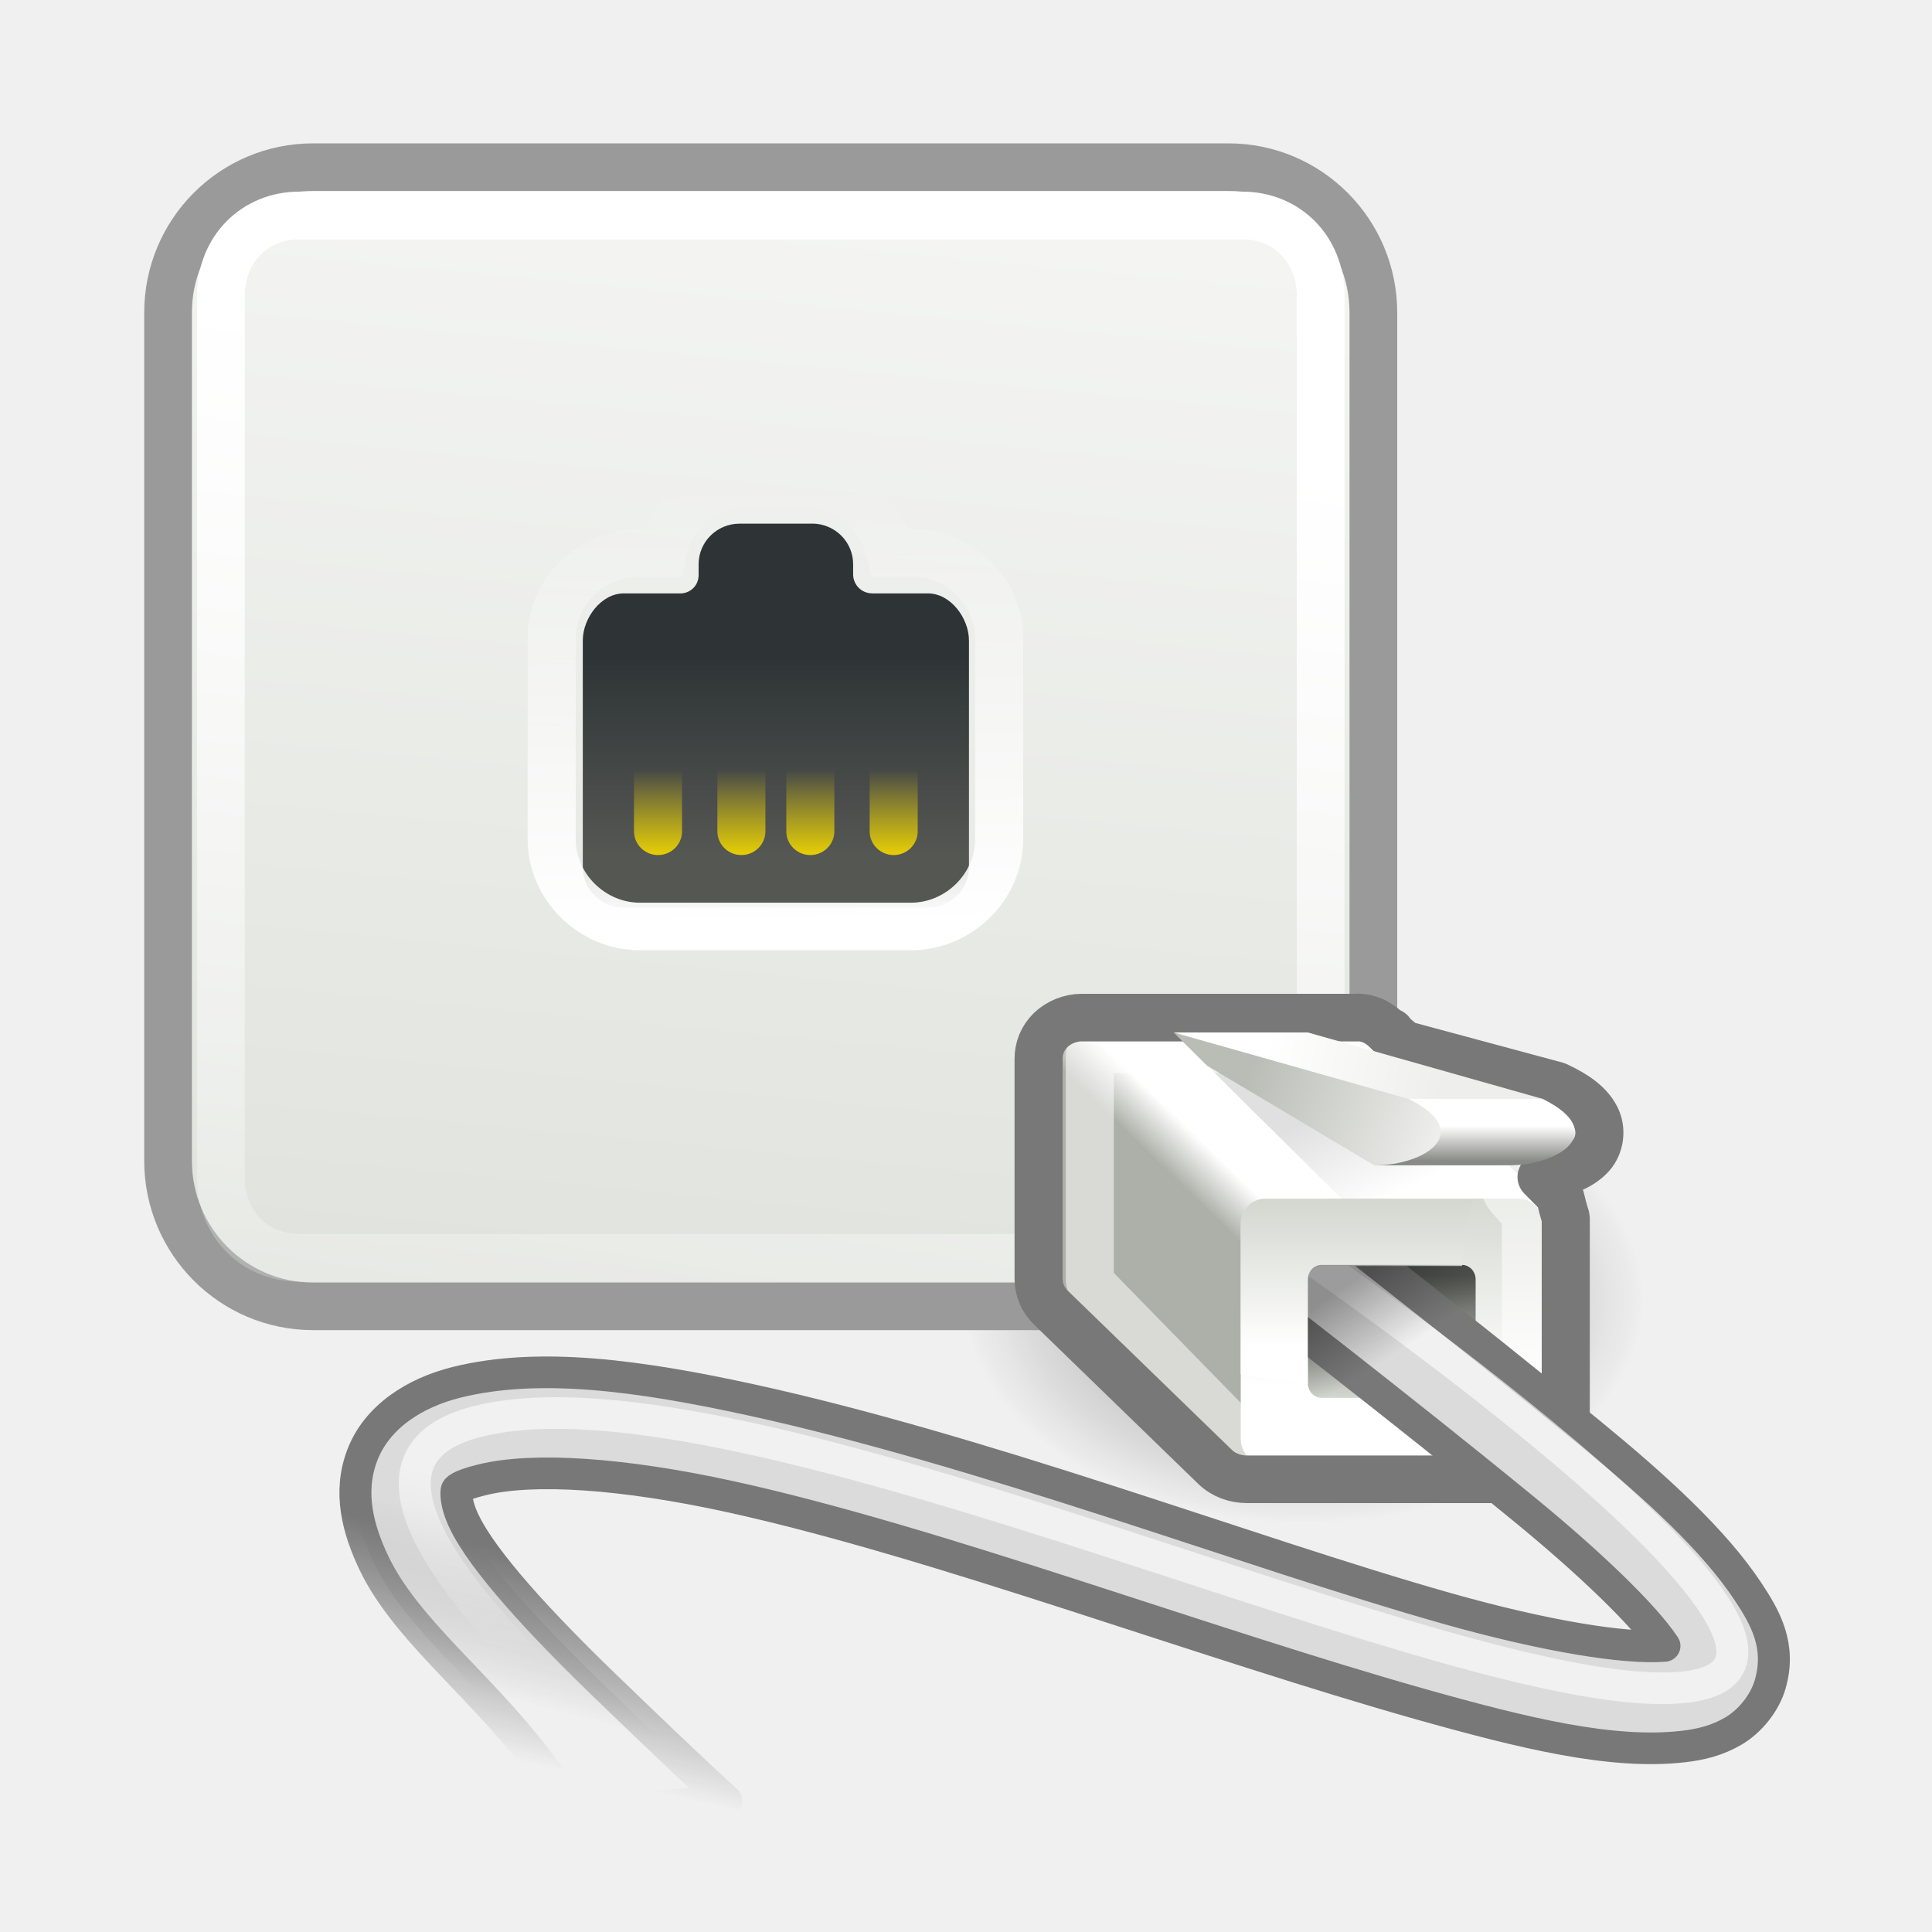
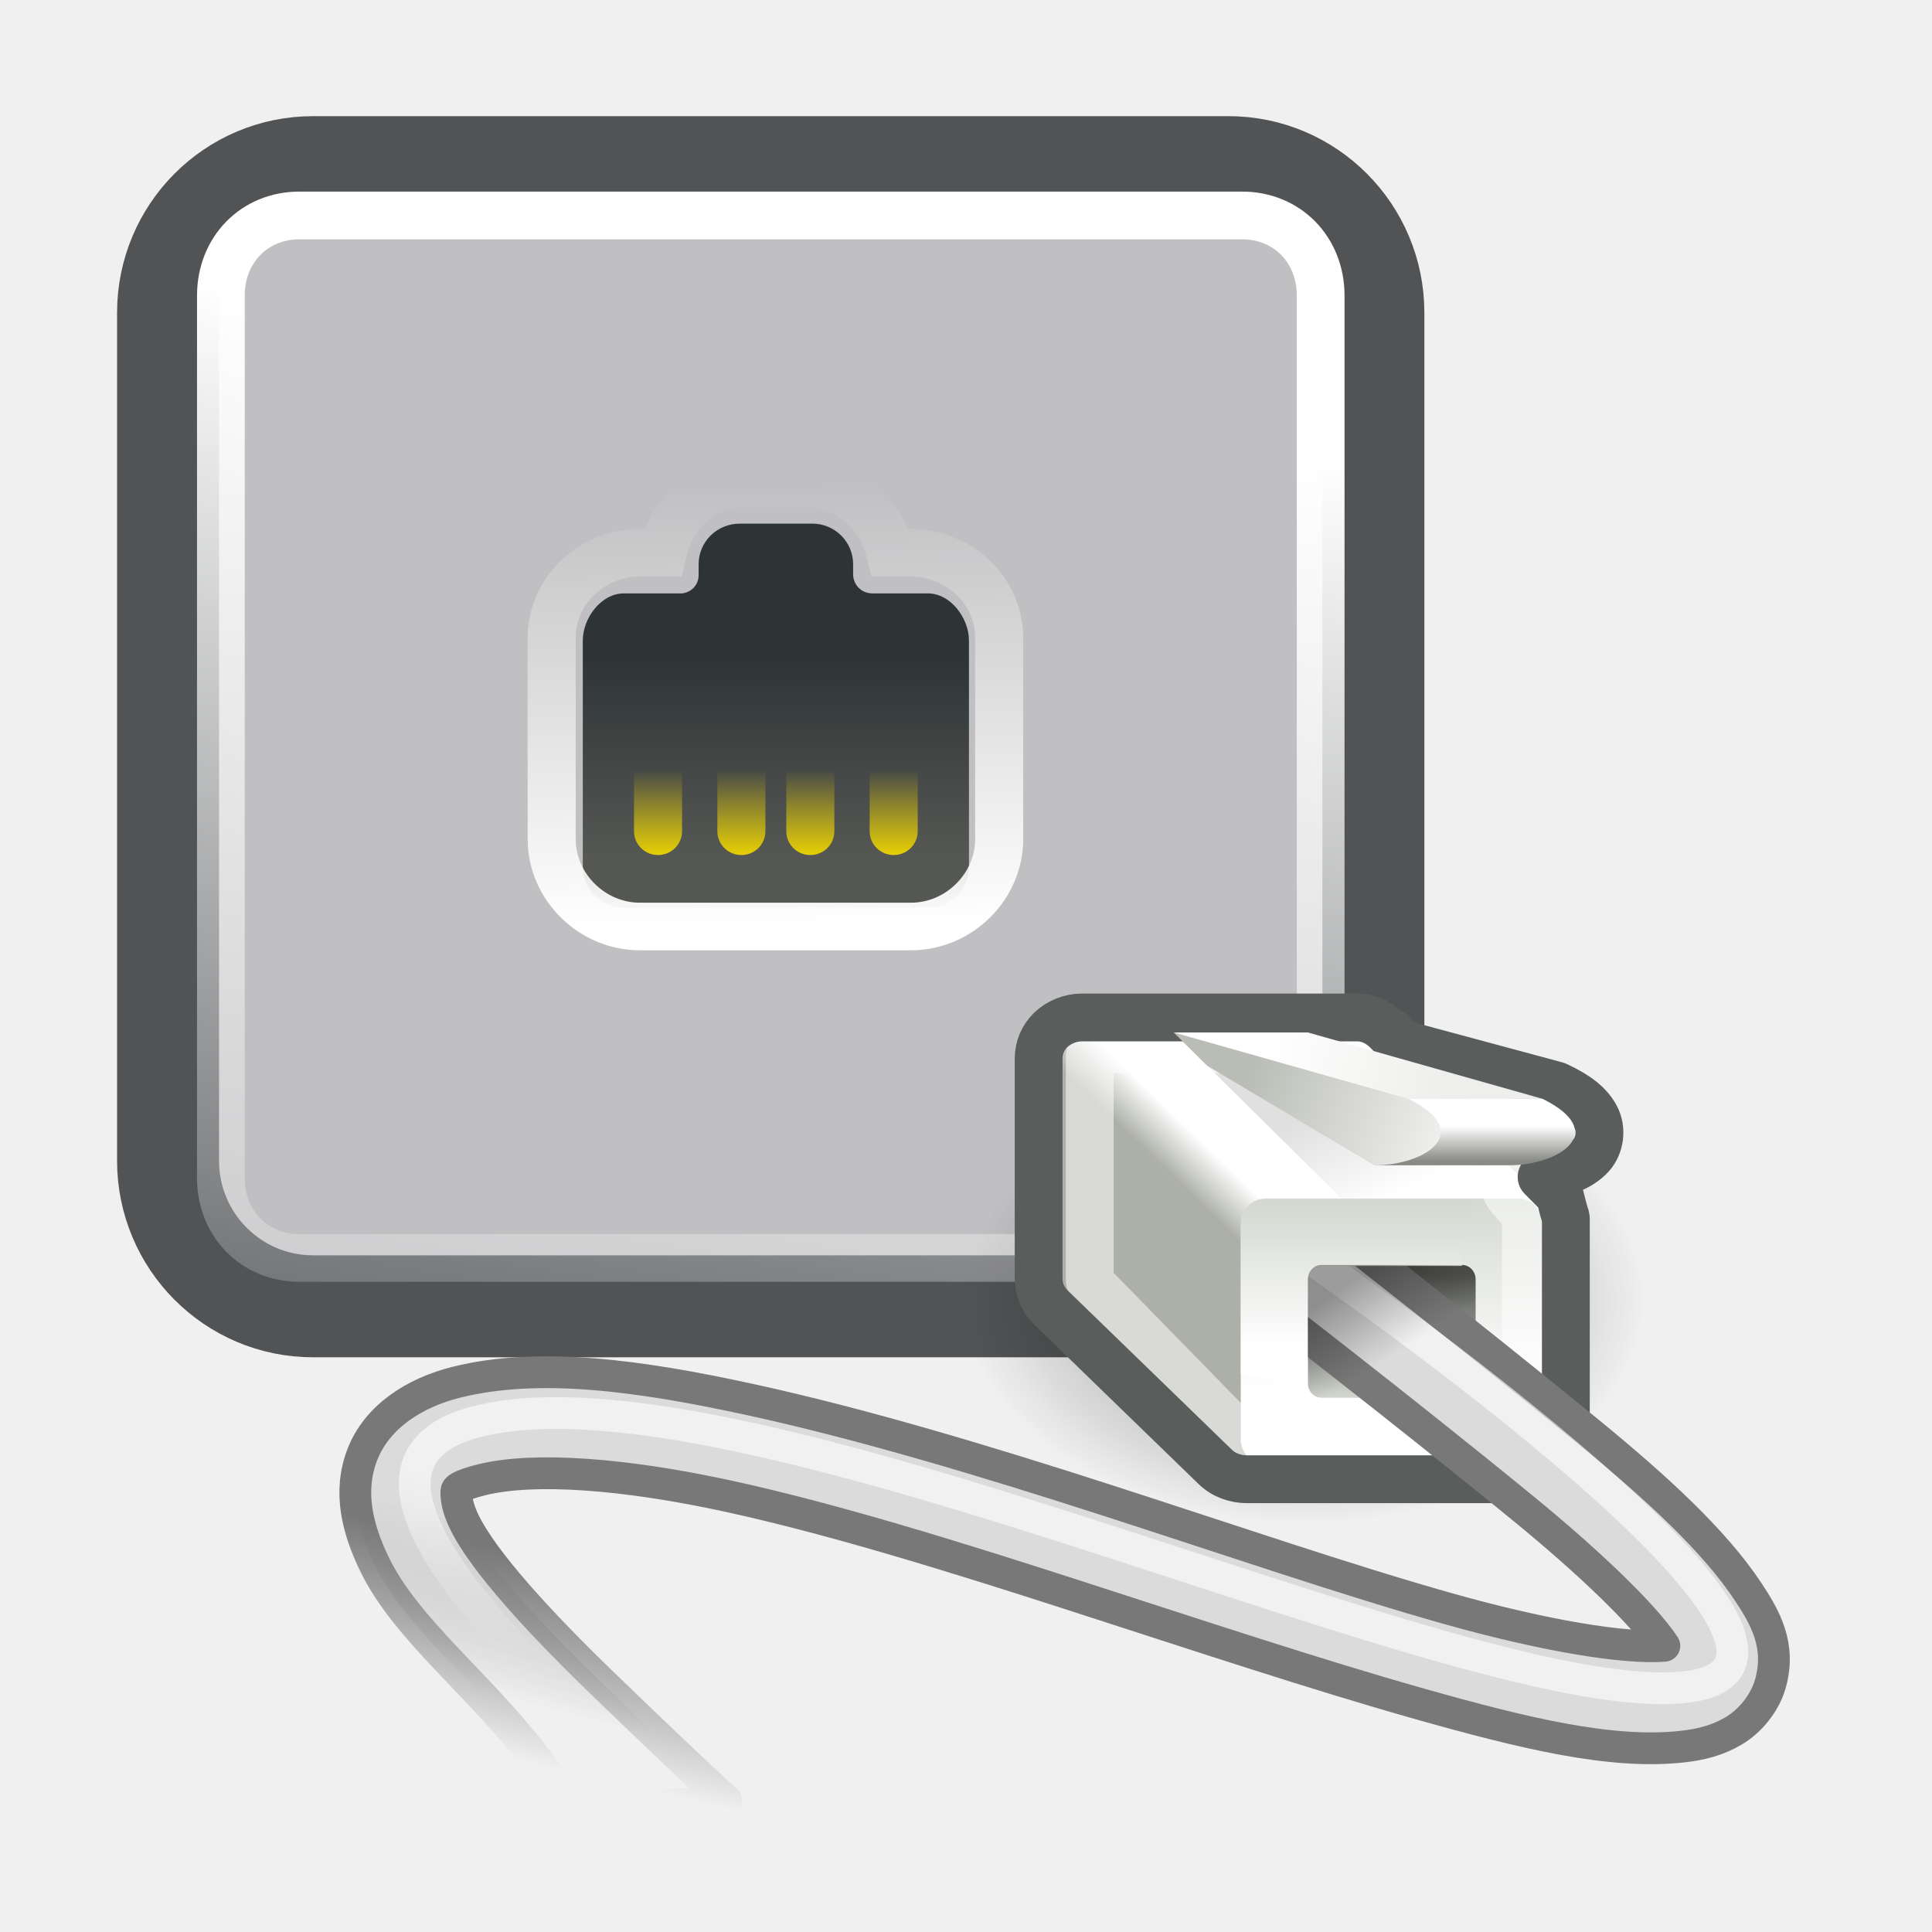
<svg xmlns="http://www.w3.org/2000/svg" xmlns:xlink="http://www.w3.org/1999/xlink" id="svg2696" height="64" width="64" version="1.0">
  <defs id="defs2698">
    <radialGradient id="radialGradient2788" gradientUnits="userSpaceOnUse" cy="5.017" cx="3" gradientTransform="matrix(-1.7093859e-8,2.280019,-2.895189,-1.9418e-8,16.801,2.289837)" r="21">
      <stop id="stop3486" style="stop-color:#bdbdbd" offset="0" />
      <stop id="stop3488" style="stop-color:#d0d0d0" offset="1" />
    </radialGradient>
    <linearGradient id="linearGradient2786" y2="16.19" gradientUnits="userSpaceOnUse" x2="62.989" gradientTransform="matrix(1.3408,0,0,1.33,-68.675,-1.51)" y1="13.183" x1="62.989">
      <stop id="stop6406" style="stop-color:#f9f9f9" offset="0" />
      <stop id="stop6408" style="stop-color:#c9c9c9" offset="1" />
    </linearGradient>
    <radialGradient id="radialGradient7600-312" gradientUnits="userSpaceOnUse" cy="486.65" cx="605.71" gradientTransform="matrix(-0.03213,0,0,0.037059,23.363,25.412)" r="117.14">
      <stop id="stop2681" offset="0" />
      <stop id="stop2683" style="stop-opacity:0" offset="1" />
    </radialGradient>
    <radialGradient id="radialGradient7598-526" gradientUnits="userSpaceOnUse" cy="486.65" cx="605.71" gradientTransform="matrix(0.03213,0,0,0.037059,25.337,25.412)" r="117.14">
      <stop id="stop2675" offset="0" />
      <stop id="stop2677" style="stop-opacity:0" offset="1" />
    </radialGradient>
    <linearGradient id="linearGradient7596-975" y2="609.51" gradientUnits="userSpaceOnUse" x2="302.86" gradientTransform="matrix(0.084291,0,0,0.037059,-6.1149,25.412)" y1="366.65" x1="302.86">
      <stop id="stop2667" style="stop-opacity:0" offset="0" />
      <stop id="stop2669" offset=".5" />
      <stop id="stop2671" style="stop-opacity:0" offset="1" />
    </linearGradient>
    <linearGradient id="linearGradient2779" y2="15.944" gradientUnits="userSpaceOnUse" x2="65.34" gradientTransform="matrix(1.3408,0,0,1.326462,-72.4641,-1.603219)" y1="45.114" x1="82.453">
      <stop id="stop3624-5" style="stop-color:#bb2b12" offset="0" />
      <stop id="stop3626-7" style="stop-color:#cd7233" offset="1" />
    </linearGradient>
    <radialGradient id="radialGradient2777" gradientUnits="userSpaceOnUse" cy="14.113" cx="63.969" gradientTransform="matrix(2.09795,-1.262037e-7,8.2826579e-8,1.347556,-115.9704,9.353733)" r="23.097">
      <stop id="stop3618-2" style="stop-color:#edb763" offset="0" />
      <stop id="stop3270" style="stop-color:#de7f32" offset=".5" />
      <stop id="stop3620-1" style="stop-color:#d24413" offset="1" />
    </radialGradient>
    <linearGradient id="linearGradient2774" y2="36.658" gradientUnits="userSpaceOnUse" x2="22.809" gradientTransform="matrix(1.534814,0,0,1.327007,-5.020657,-0.048569)" y1="49.629" x1="22.935">
      <stop id="stop2661" style="stop-color:#0a0a0a;stop-opacity:.498" offset="0" />
      <stop id="stop2663" style="stop-color:#0a0a0a;stop-opacity:0" offset="1" />
    </linearGradient>
    <radialGradient id="radialGradient2771" gradientUnits="userSpaceOnUse" cy="8.302" cx="7.265" gradientTransform="matrix(0,2.532528,-3.473717,0,26.54221,-21.67047)" r="20.98">
      <stop id="stop2693" style="stop-color:#fff;stop-opacity:0.4" offset="0" />
      <stop id="stop2695" style="stop-color:#fff;stop-opacity:0" offset="1" />
    </radialGradient>
    <linearGradient id="linearGradient2768" y2="33.955" gradientUnits="userSpaceOnUse" x2="15.215" gradientTransform="matrix(1.3408,0,0,1.33,-0.37331,-1.309981)" y1="22.292" x1="11.566">
      <stop id="stop2687" style="stop-color:#fff;stop-opacity:.275" offset="0" />
      <stop id="stop2689" style="stop-color:#fff;stop-opacity:.078" offset="1" />
    </linearGradient>
-     <radialGradient id="radialGradient3041" gradientUnits="userSpaceOnUse" cy="34.786" cx="14.363" gradientTransform="matrix(1,0,0,0.68844,0,10.838)" r="8.795">
+     <radialGradient id="radialGradient3041" gradientUnits="userSpaceOnUse" cy="34.786" cx="14.363" gradientTransform="matrix(-1.284676,0,0,0.8459119,61.64905,13.61738)" r="8.795">
      <stop id="stop7824" offset="0" />
      <stop id="stop7826" style="stop-opacity:0" offset="1" />
    </radialGradient>
-     <linearGradient id="linearGradient3043" y2="-6.568" gradientUnits="userSpaceOnUse" x2="-11.006" gradientTransform="matrix(1.1875,0,0,1.2,-17.281,21.9)" y1="25.357" x1="-7.975">
+     <linearGradient id="linearGradient3043" y2="-6.568" gradientUnits="userSpaceOnUse" x2="-11.006" gradientTransform="matrix(2.495497,0,0,2.515756,-9.309712,4.279354)" y1="25.357" x1="-7.975">
      <stop id="stop6993" style="stop-color:#d3d7cf" offset="0" />
      <stop id="stop6995" style="stop-color:#fff" offset="1" />
    </linearGradient>
-     <linearGradient id="linearGradient3045" y2="18.938" gradientUnits="userSpaceOnUse" x2="-5.51" gradientTransform="matrix(-1.2384,0,0,1.2671,16.951,21.363)" y1="3.755" x1="-7.852">
+     <linearGradient id="linearGradient3045" y2="18.938" gradientUnits="userSpaceOnUse" x2="-5.51" gradientTransform="matrix(-2.602462,0,0,2.656429,8.616227,3.153553)" y1="3.755" x1="-7.852">
      <stop id="stop7440" style="stop-color:#fff" offset="0" />
      <stop id="stop7442" style="stop-color:#fff;stop-opacity:0" offset="1" />
    </linearGradient>
    <linearGradient id="linearGradient3047" y2="54.416" gradientUnits="userSpaceOnUse" x2=".822" gradientTransform="matrix(1.0512,0,0,1,0.11211,0)" y1="55.219" x1="1.626">
      <stop id="stop7265" style="stop-color:#adb0a8" offset="0" />
      <stop id="stop7267" style="stop-color:#fff" offset="1" />
    </linearGradient>
    <linearGradient id="linearGradient3049" y2="54.708" xlink:href="#linearGradient7269" gradientUnits="userSpaceOnUse" x2="-4.221" gradientTransform="matrix(0.96429,0,0,0.97222,-0.25,1.6944)" y1="59.879" x1="-4.221" />
    <linearGradient id="linearGradient7269">
      <stop id="stop7271" style="stop-color:#fff" offset="0" />
      <stop id="stop7273" style="stop-color:#d3d7cf" offset="1" />
    </linearGradient>
-     <linearGradient id="linearGradient3051" y2="54" gradientUnits="userSpaceOnUse" x2="-3.359" gradientTransform="matrix(-0.52481,0,0,0.52481,-21.861,10)" y1="51.138" x1="-1.989">
+     <linearGradient id="linearGradient3051" y2="54" gradientUnits="userSpaceOnUse" x2="-3.359" gradientTransform="matrix(-1.11133,0,0,1.100245,42.21384,-19.71042)" y1="51.138" x1="-1.989">
      <stop id="stop7259" offset="0" />
      <stop id="stop7261" style="stop-opacity:0" offset="1" />
    </linearGradient>
-     <linearGradient id="linearGradient3053" y2="50.563" gradientUnits="userSpaceOnUse" x2=".884" gradientTransform="matrix(-0.52481,0,0,0.52481,-21.861,10)" y1="52.64" x1="-4.685">
+     <linearGradient id="linearGradient3053" y2="50.563" gradientUnits="userSpaceOnUse" x2=".884" gradientTransform="matrix(-1.11133,0,0,1.100245,42.21384,-19.71042)" y1="52.64" x1="-4.685">
      <stop id="stop7239" style="stop-color:#eeeeec" offset="0" />
      <stop id="stop7241" style="stop-color:#babdb6" offset="1" />
    </linearGradient>
-     <linearGradient id="linearGradient3055" y2="49.458" gradientUnits="userSpaceOnUse" x2=".265" gradientTransform="matrix(-0.52481,0,0,0.52481,-21.861,10)" y1="50.519" x1="-5.082">
+     <linearGradient id="linearGradient3055" y2="49.458" gradientUnits="userSpaceOnUse" x2=".265" gradientTransform="matrix(-1.11133,0,0,1.100245,42.21384,-19.71042)" y1="50.519" x1="-5.082">
      <stop id="stop7247" style="stop-color:#eeeeec" offset="0" />
      <stop id="stop7249" style="stop-color:#fff" offset="1" />
    </linearGradient>
-     <linearGradient id="linearGradient3057" y2="51.812" gradientUnits="userSpaceOnUse" x2="-5.969" gradientTransform="matrix(-0.52481,0,0,0.52481,-21.861,10)" y1="52.875" x1="-5.969">
+     <linearGradient id="linearGradient3057" y2="51.812" gradientUnits="userSpaceOnUse" x2="-5.969" gradientTransform="matrix(-1.11133,0,0,1.100245,42.21384,-19.71042)" y1="52.875" x1="-5.969">
      <stop id="stop7188" style="stop-color:#888a85" offset="0" />
      <stop id="stop7190" style="stop-color:#fff" offset="1" />
    </linearGradient>
-     <linearGradient id="linearGradient3059" y2="59.445" gradientUnits="userSpaceOnUse" x2="-3.535" gradientTransform="matrix(-0.52481,0,0,0.5398,-21.861,9.4006)" y1="55.867" x1="-3.535">
+     <linearGradient id="linearGradient3059" y2="59.445" gradientUnits="userSpaceOnUse" x2="-3.535" gradientTransform="matrix(-1.11133,0,0,1.131671,42.21384,-20.96703)" y1="55.867" x1="-3.535">
      <stop id="stop7279" style="stop-color:#555753" offset="0" />
      <stop id="stop7281" style="stop-color:#d3d7cf" offset="1" />
    </linearGradient>
    <linearGradient id="linearGradient3061" y2="26.205" gradientUnits="userSpaceOnUse" x2="32.812" gradientTransform="matrix(-0.60402,0,0,0.6034,42.825,17.573)" y1="21" x1="32.812">
      <stop id="stop7342" style="stop-color:#2e3436" offset="0" />
      <stop id="stop7344" style="stop-color:#555753" offset="1" />
    </linearGradient>
    <linearGradient id="linearGradient3063" y2="16" gradientUnits="userSpaceOnUse" x2="29" gradientTransform="matrix(-0.52481,0,0,0.52481,39.675,19.379)" y1="29" x1="28.875">
      <stop id="stop7432" style="stop-color:#fff" offset="0" />
      <stop id="stop7434" style="stop-color:#fff;stop-opacity:0" offset="1" />
    </linearGradient>
    <linearGradient id="linearGradient3073" y2="24.688" xlink:href="#linearGradient7422" gradientUnits="userSpaceOnUse" x2="30.312" y1="27.313" x1="30.312" />
    <linearGradient id="linearGradient7422">
      <stop id="stop7424" style="stop-color:#edd400" offset="0" />
      <stop id="stop7426" style="stop-color:#edd400;stop-opacity:0" offset="1" />
    </linearGradient>
    <linearGradient id="linearGradient3065" y2="24.688" xlink:href="#linearGradient7422" gradientUnits="userSpaceOnUse" x2="30.312" gradientTransform="translate(-0.418,0.69761)" y1="27.313" x1="30.312" />
    <linearGradient id="linearGradient3067" y2="24.688" xlink:href="#linearGradient7422" gradientUnits="userSpaceOnUse" x2="30.312" gradientTransform="translate(0,0.69761)" y1="27.313" x1="30.312" />
    <linearGradient id="linearGradient3071" y2="24.688" xlink:href="#linearGradient7422" gradientUnits="userSpaceOnUse" x2="30.312" gradientTransform="translate(0.41828,0.69761)" y1="27.313" x1="30.312" />
-     <linearGradient id="linearGradient3075" y2="45.062" gradientUnits="userSpaceOnUse" x2="38.875" gradientTransform="matrix(-0.52481,0,0,0.52481,-13.464,22.596)" y1="40.312" x1="37.625">
+     <linearGradient id="linearGradient3075" y2="45.062" gradientUnits="userSpaceOnUse" x2="38.875" gradientTransform="matrix(-1.11133,0,0,1.100245,59.99521,6.696639)" y1="40.312" x1="37.625">
      <stop id="stop3225" style="stop-color:#dbdbdb" offset="0" />
      <stop id="stop3227" style="stop-color:#a0a0a0;stop-opacity:0" offset="1" />
    </linearGradient>
-     <linearGradient id="linearGradient3077" y2="46.562" gradientUnits="userSpaceOnUse" x2="40.125" gradientTransform="matrix(-0.52481,0,0,0.52481,-13.464,22.596)" y1="40.625" x1="38.75">
+     <linearGradient id="linearGradient3077" y2="46.562" gradientUnits="userSpaceOnUse" x2="40.125" gradientTransform="matrix(-1.11133,0,0,1.100245,59.99521,6.696639)" y1="40.625" x1="38.75">
      <stop id="stop3231" style="stop-color:#787878" offset="0" />
      <stop id="stop3233" style="stop-color:#6c6c6c;stop-opacity:0" offset="1" />
    </linearGradient>
-     <linearGradient id="linearGradient3079" y2="42.938" gradientUnits="userSpaceOnUse" x2="42.124" gradientTransform="matrix(-0.52481,0,0,0.52481,-13.464,22.596)" y1="38.312" x1="41.188">
+     <linearGradient id="linearGradient3079" y2="42.938" gradientUnits="userSpaceOnUse" x2="42.124" gradientTransform="matrix(-1.11133,0,0,1.100245,59.99521,6.696639)" y1="38.312" x1="41.188">
      <stop id="stop7662" style="stop-color:#fff" offset="0" />
      <stop id="stop7664" style="stop-color:#fff;stop-opacity:0" offset="1" />
    </linearGradient>
-     <linearGradient id="linearGradient3081" y2="55" xlink:href="#linearGradient7269" gradientUnits="userSpaceOnUse" x2="-4.11" gradientTransform="matrix(-0.59041,0,0,0.61227,-21.796,4.6812)" y1="58.808" x1="-4.11" />
-     <linearGradient id="linearGradient3115" y2="34.562" gradientUnits="userSpaceOnUse" x2="-7.781" gradientTransform="matrix(-0.52481,0,0,0.52481,-23.96,22.596)" y1="32.438" x1="-6.406">
+     <linearGradient id="linearGradient3081" y2="55" xlink:href="#linearGradient7269" gradientUnits="userSpaceOnUse" x2="-4.11" gradientTransform="matrix(-1.250244,0,0,1.283602,42.35149,-30.86108)" y1="58.808" x1="-4.11" />
+     <linearGradient id="linearGradient3115" y2="34.562" gradientUnits="userSpaceOnUse" x2="-7.781" gradientTransform="matrix(-1.11133,0,0,1.100245,37.76903,6.696639)" y1="32.438" x1="-6.406">
      <stop id="stop7814" offset="0" />
      <stop id="stop7816" style="stop-opacity:0" offset="1" />
    </linearGradient>
    <linearGradient xlink:href="#linearGradient7422" id="linearGradient4273" gradientUnits="userSpaceOnUse" gradientTransform="translate(0,0.69761)" x1="30.312" y1="27.313" x2="30.312" y2="24.688" />
  </defs>
+   <rect id="rect5925" style="fill:#c0c0c2;fill-rule:evenodd;stroke:#505254;stroke-width:3.378;stroke-linecap:round;stroke-linejoin:round;stroke-dashoffset:0.7;stroke-opacity:0.992;fill-opacity:1;stroke-miterlimit:4;stroke-dasharray:none" transform="scale(-1,1)" rx="4.802" ry="4.822" height="37.736" width="39.928" y="5.537" x="-45.495" />
  <path d="m 69.513,-2.312 -93.93,0 c 0.511,16.448 1.646,34.286 2.468,51.428" style="fill:none;stroke:url(#radialGradient2771);stroke-width:1.584;stroke-linecap:round;stroke-linejoin:round" id="path2435" />
-   <g id="g2977" transform="matrix(2.117586,0,0,2.096464,88.50639,-40.67505)">
-     <path id="path7013" style="fill:#ffffff;fill-rule:evenodd" d="m -16.088,28.893 -1.574,0 -1.05,0 1.574,0 1.05,0 z" />
-     <path id="path7820" style="opacity:0.459;fill:url(#radialGradient3041);fill-rule:evenodd" d="m 23.158,34.786 a 8.795,6.055 0 1 1 -17.589,0 8.795,6.055 0 1 1 17.589,0 z" transform="matrix(-0.60667,0,0,0.5861,-12.683,19.545)" />
-     <g id="g2540" transform="matrix(0.99239,0,0,1,-54.549,-0.45703)">
-       <rect id="rect5925" style="fill:url(#linearGradient3043);fill-rule:evenodd;stroke:#999999;stroke-width:0.752;stroke-linecap:round;stroke-linejoin:round;stroke-dashoffset:0.7;stroke-opacity:0.992" transform="scale(-1,1)" rx="2.285" ry="2.3" height="18" width="19" y="22.5" x="-34.5" />
-       <path id="path6964" style="fill:none;stroke:url(#linearGradient3045);stroke-width:0.753;stroke-linecap:round;stroke-linejoin:round;stroke-dashoffset:0.7;stroke-opacity:0.992" d="m 32.431,23.263 c 0.71,0 1.238,0.541 1.238,1.267 l 0,13.938 c 0,0.726 -0.529,1.267 -1.238,1.267 l -14.86,0 c -0.71,0 -1.238,-0.541 -1.238,-1.267 l 0,-13.938 c 0,-0.726 0.529,-1.267 1.238,-1.267 l 14.86,0 z" />
+   <path d="M 54.439,19.898 H 51.105 48.882 52.216 Z" style="fill:#ffffff;fill-rule:evenodd;stroke-width:2.107" id="path7013" />
+   <path d="m 31.899,43.043 a 11.298,7.44 0 1 0 22.596,0 11.298,7.44 0 1 0 -22.596,0 z" style="opacity:0.459;fill:url(#radialGradient3041);fill-rule:evenodd;stroke-width:1.256" id="path7820" />
+   <path id="path6964" style="fill:none;stroke:url(#linearGradient3045);stroke-width:1.581;stroke-linecap:round;stroke-linejoin:round;stroke-dashoffset:0.7;stroke-opacity:0.992" d="m 41.147,7.137 c 1.491,0 2.602,1.134 2.602,2.656 V 39.014 c 0,1.522 -1.111,2.656 -2.602,2.656 H 9.919 c -1.491,0 -2.602,-1.134 -2.602,-2.656 V 9.793 c 0,-1.522 1.111,-2.656 2.602,-2.656 z" />
+   <g transform="matrix(-1.296534,0,0,1.32029,42.0275,-33.1326)" id="g7162">
+     <path d="m -2.352,51 c -0.215,0 -0.401,0.101 -0.526,0.25 l -4.221,4 c -0.037,0.132 -0.104,0.271 -0.148,0.406 v 5.521 c 0,0.364 0.312,0.656 0.69,0.656 h 7.03 c 0.189,0 0.369,-0.069 0.493,-0.188 l 4.205,-4 c 0.123,-0.119 0.197,-0.287 0.197,-0.469 v -5.521 c 0,-0.182 -0.074,-0.35 -0.197,-0.469 -0.125,-0.118 -0.304,-0.187 -0.493,-0.187 h -7.03 z" style="fill:url(#linearGradient3047);fill-rule:evenodd" id="rect6100" />
+     <path d="m -6.374,55.167 h 6.462 c 0.347,0 0.626,0.285 0.626,0.638 v 5.391 c 0,0.353 -0.279,0.638 -0.626,0.638 h -6.462 C -6.721,61.833 -7,61.549 -7,61.195 v -5.391 c 0,-0.353 0.279,-0.638 0.626,-0.638 z" style="fill:url(#linearGradient3049);fill-rule:evenodd" id="path6105" />
+   </g>
+   <path d="m 43.326,34.202 5.557,5.501 H 44.437 L 38.88,34.202 h 4.445" style="opacity:0.123;fill:url(#linearGradient3051);fill-rule:evenodd;stroke-width:2.107" id="path7253" />
+   <path d="m 38.879,34.202 10.558,4.401 H 45.547 L 39.99,35.302 38.879,34.202" style="fill:#babdb6;fill-rule:evenodd;stroke-width:2.107" id="path6126" />
+   <path d="m 45.062,34.752 c 0.026,0 0.061,0.007 0.174,0.138 0.033,0.025 0.068,0.048 0.104,0.069 0.022,0.024 0.045,0.047 0.069,0.069 0.022,0.024 0.045,0.047 0.069,0.069 h 0.035 c 0.022,0.024 0.045,0.047 0.069,0.069 l 0.208,0.206 c 0.119,0.11 0.261,0.193 0.417,0.241 l 4.723,1.341 c 0.445,0.229 0.593,0.384 0.66,0.516 9.87e-4,0.002 -0.038,0.148 0,0.103 -0.091,0.108 -0.4,0.278 -0.938,0.378 -0.378,0.076 -0.686,0.346 -0.808,0.708 -0.122,0.362 -0.039,0.761 0.217,1.046 l 0.382,0.413 c 0.022,0.096 0.06,0.187 0.104,0.344 0.008,0.029 -0.009,0.039 0,0.069 v 7.151 c 0,0.06 -4.19e-4,0.127 -0.069,0.206 -0.035,0.04 -0.115,0.069 -0.174,0.069 h -8.717 c -0.103,0 -0.187,-0.011 -0.243,-0.069 1.89e-4,-0.012 1.89e-4,-0.023 0,-0.034 l -5.175,-5.295 c -0.058,-0.06 -0.069,-0.087 -0.069,-0.206 v -7.289 c 0,-0.119 0.011,-0.181 0.069,-0.241 0.041,-0.042 0.172,-0.069 0.208,-0.069 h 8.682 z" style="opacity:0.534;fill:none;stroke:#ffffff;stroke-width:1.584;stroke-linecap:round;stroke-linejoin:round;stroke-dashoffset:0.7" id="path7235" />
+   <path d="m 44.965,33.705 c 0.453,0 0.809,0.24 1.059,0.514 l 0.037,-0.034 0.037,0.069 0.402,0.343 4.968,1.338 c 0.038,0.008 0.074,0.019 0.11,0.034 0.642,0.301 1.055,0.608 1.279,1.029 0.224,0.421 0.136,0.951 -0.146,1.269 -0.384,0.432 -1.003,0.606 -1.644,0.72 l 0.475,0.48 c 0.066,0.056 0.116,0.127 0.146,0.206 0.037,0.133 0.082,0.347 0.146,0.549 0.019,0.044 0.031,0.09 0.037,0.137 v 7.305 c 0,0.328 -0.132,0.638 -0.365,0.892 -0.233,0.253 -0.597,0.446 -1.023,0.446 h -9.17 c -0.378,0 -0.768,-0.127 -1.059,-0.412 L 34.808,43.308 C 34.544,43.051 34.406,42.716 34.406,42.348 V 35.077 c 0,-0.368 0.138,-0.703 0.402,-0.96 0.261,-0.251 0.645,-0.412 1.023,-0.412 h 9.133 z" style="fill:none;stroke:#595d5c;stroke-width:1.584;stroke-linecap:round;stroke-linejoin:round;stroke-dashoffset:0.7;stroke-opacity:1" id="path7229" />
+   <path d="M 38.879,34.202 51.103,36.953 48.881,38.603 H 45.547 L 39.99,35.302 38.879,34.202" style="fill:url(#linearGradient3053);fill-rule:evenodd;stroke-width:2.107" id="path7184" />
+   <path d="m 43.326,34.202 7.779,2.2 H 46.66 L 38.88,34.202 h 4.445" style="fill:url(#linearGradient3055);fill-rule:evenodd;stroke-width:2.107" id="path7171" />
+   <path d="m 51.103,36.401 h -4.127 -0.319 c 2.223,1.1 0.556,2.2 -1.111,2.2 h 4.445 c 1.667,0 3.334,-1.1 1.111,-2.2 z" style="fill:url(#linearGradient3057);fill-rule:evenodd;stroke-width:2.107" id="rect7173" />
+   <path d="M 48.431,41.903 H 43.776 c -0.25,0 -0.451,0.215 -0.451,0.481 v 3.438 c 0,0.267 0.201,0.481 0.451,0.481 h 4.655 c 0.25,0 0.451,-0.215 0.451,-0.481 v -3.438 c 0,-0.267 -0.201,-0.481 -0.451,-0.481 z" style="fill:url(#linearGradient3059);fill-rule:evenodd;stroke-width:2.107" id="path7275" />
+   <g transform="matrix(2.117586,0,0,2.096464,-27.25145,-41.6332)" id="g2531">
+     <path d="m 25.573,28.132 c 0.355,0 0.642,0.287 0.642,0.641 v 0.16 c 0,0.163 0.127,0.302 0.302,0.302 h 0.868 c 0.355,0 0.642,0.391 0.642,0.745 v 3.58 c 0,0.355 -0.287,0.641 -0.642,0.641 h -4.757 c -0.355,0 -0.642,-0.287 -0.642,-0.641 v -3.58 c 0,-0.355 0.287,-0.745 0.642,-0.745 h 0.868 c 0.145,0.01 0.302,-0.103 0.302,-0.292 v -0.169 c 0,-0.355 0.287,-0.641 0.642,-0.641 h 1.133 z" style="fill:url(#linearGradient3061);fill-rule:evenodd" id="rect7327" />
+     <path transform="matrix(1.0275,0,0,1.0275,0.14679,-1.0459)" d="m 23.688,27.781 c -0.627,0 -1.085,0.484 -1.219,1.062 h -0.344 c -0.724,0 -1.344,0.581 -1.344,1.312 v 3.094 c 0,0.732 0.612,1.344 1.344,1.344 h 4.125 c 0.732,0 1.344,-0.612 1.344,-1.344 V 30.156 c 0,-0.732 -0.62,-1.312 -1.344,-1.312 h -0.312 c -0.139,-0.582 -0.623,-1.062 -1.25,-1.062 h -1 z" style="fill:none;stroke:url(#linearGradient3063);stroke-width:0.732;stroke-linecap:round;stroke-dashoffset:0.7" id="path2709" />
+     <g transform="matrix(-0.53925,0,0,0.53925,40.914,18.327)" style="stroke:url(#linearGradient3073);stroke-width:1.854" id="g7393">
+       <path d="m 26.082,27.198 v -2" style="fill:none;stroke:url(#linearGradient3065);stroke-width:1.394;stroke-linecap:round" id="path7352" />
+       <path d="m 28.5,27.198 v -2" style="fill:none;stroke:url(#linearGradient4273);stroke-width:1.394;stroke-linecap:round" id="path7362" />
+       <path d="m 30.5,27.198 v -2" style="fill:none;stroke:url(#linearGradient3067);stroke-width:1.394;stroke-linecap:round" id="path7364" />
+       <path d="m 32.918,27.198 v -2" style="fill:none;stroke:url(#linearGradient3071);stroke-width:1.394;stroke-linecap:round" id="path7366" />
    </g>
-     <g id="g7162" transform="matrix(-0.61227,0,0,0.62977,-21.949,3.5977)">
-       <path id="rect6100" style="fill:url(#linearGradient3047);fill-rule:evenodd" d="m -2.352,51 c -0.215,0 -0.401,0.101 -0.526,0.25 l -4.221,4 c -0.037,0.132 -0.104,0.271 -0.148,0.406 l 0,5.521 c 0,0.364 0.312,0.656 0.69,0.656 l 7.03,0 c 0.189,0 0.369,-0.069 0.493,-0.188 l 4.205,-4 c 0.123,-0.119 0.197,-0.287 0.197,-0.469 l 0,-5.521 c 0,-0.182 -0.074,-0.35 -0.197,-0.469 -0.125,-0.118 -0.304,-0.187 -0.493,-0.187 l -7.03,0 z" />
-       <path id="path6105" style="fill:url(#linearGradient3049);fill-rule:evenodd" d="m -6.374,55.167 6.462,0 c 0.347,0 0.626,0.285 0.626,0.638 l 0,5.391 c 0,0.353 -0.279,0.638 -0.626,0.638 l -6.462,0 C -6.721,61.833 -7,61.549 -7,61.195 l 0,-5.391 c 0,-0.353 0.279,-0.638 0.626,-0.638 z" />
-     </g>
-     <path id="path7253" style="opacity:0.123;fill:url(#linearGradient3051);fill-rule:evenodd" d="m -21.336,35.716 2.624,2.624 -2.099,0 -2.624,-2.624 2.099,0" />
-     <path id="path6126" style="fill:#babdb6;fill-rule:evenodd" d="m -23.436,35.716 4.986,2.099 -1.837,0 -2.624,-1.574 -0.525,-0.525" />
-     <path id="path7235" style="opacity:0.534;fill:none;stroke:#ffffff;stroke-width:0.752;stroke-linecap:round;stroke-linejoin:round;stroke-dashoffset:0.7" d="m -20.516,35.978 c 0.013,0 0.029,0.003 0.082,0.066 0.016,0.012 0.032,0.023 0.049,0.033 0.01,0.011 0.021,0.022 0.033,0.033 0.01,0.011 0.021,0.022 0.033,0.033 l 0.016,0 c 0.01,0.011 0.021,0.022 0.033,0.033 l 0.098,0.098 c 0.056,0.053 0.123,0.092 0.197,0.115 l 2.23,0.64 c 0.21,0.109 0.28,0.183 0.312,0.246 4.66e-4,9.32e-4 -0.018,0.071 0,0.049 -0.043,0.052 -0.189,0.132 -0.443,0.18 -0.178,0.036 -0.324,0.165 -0.381,0.338 -0.058,0.173 -0.018,0.363 0.103,0.499 l 0.18,0.197 c 0.01,0.046 0.028,0.089 0.049,0.164 0.004,0.014 -0.004,0.018 0,0.033 l 0,3.411 c 0,0.028 -1.98e-4,0.061 -0.033,0.098 -0.017,0.019 -0.054,0.033 -0.082,0.033 l -4.116,0 c -0.049,0 -0.088,-0.005 -0.115,-0.033 8.9e-5,-0.005 8.9e-5,-0.011 0,-0.016 l -2.444,-2.526 c -0.027,-0.028 -0.033,-0.042 -0.033,-0.098 l 0,-3.477 c 0,-0.057 0.005,-0.086 0.033,-0.115 0.019,-0.02 0.081,-0.033 0.098,-0.033 l 4.1,0 z" />
-     <path id="path7229" style="fill:none;stroke:#787878;stroke-width:0.752;stroke-linecap:round;stroke-linejoin:round;stroke-dashoffset:0.7" d="m -20.562,35.479 c 0.214,0 0.382,0.114 0.5,0.245 l 0.017,-0.016 0.017,0.033 0.19,0.164 2.346,0.638 c 0.018,0.004 0.035,0.009 0.052,0.016 0.303,0.144 0.498,0.29 0.604,0.491 0.106,0.201 0.064,0.454 -0.069,0.605 -0.181,0.206 -0.473,0.289 -0.776,0.344 l 0.224,0.229 c 0.031,0.027 0.055,0.061 0.069,0.098 0.017,0.064 0.039,0.165 0.069,0.262 0.009,0.021 0.015,0.043 0.017,0.065 l 0,3.485 c 0,0.156 -0.062,0.304 -0.173,0.425 -0.11,0.121 -0.282,0.213 -0.483,0.213 l -4.33,0 c -0.179,0 -0.363,-0.061 -0.5,-0.196 l -2.571,-2.519 c -0.125,-0.123 -0.19,-0.282 -0.19,-0.458 l 0,-3.468 c 0,-0.176 0.065,-0.335 0.19,-0.458 0.123,-0.12 0.304,-0.196 0.483,-0.196 l 4.313,0 z" />
-     <path id="path7184" style="fill:url(#linearGradient3053);fill-rule:evenodd" d="m -23.436,35.716 5.773,1.312 -1.05,0.787 -1.574,0 -2.624,-1.574 -0.525,-0.525" />
-     <path id="path7171" style="fill:url(#linearGradient3055);fill-rule:evenodd" d="m -21.336,35.716 3.674,1.05 -2.099,0 -3.674,-1.05 2.099,0" />
-     <path id="rect7173" style="fill:url(#linearGradient3057);fill-rule:evenodd" d="m -17.663,36.765 -1.949,0 -0.151,0 c 1.05,0.525 0.262,1.05 -0.525,1.05 l 2.099,0 c 0.787,0 1.574,-0.525 0.525,-1.05 z" />
-     <path id="path7275" style="fill:url(#linearGradient3059);fill-rule:evenodd" d="m -18.925,39.389 -2.198,0 c -0.118,0 -0.213,0.102 -0.213,0.23 l 0,1.64 c 0,0.127 0.095,0.23 0.213,0.23 l 2.198,0 c 0.118,0 0.213,-0.102 0.213,-0.23 l 0,-1.64 c 0,-0.127 -0.095,-0.23 -0.213,-0.23 z" />
-     <g id="g2531" transform="translate(-54.665,-0.45703)">
-       <path id="rect7327" style="fill:url(#linearGradient3061);fill-rule:evenodd" d="m 25.573,28.132 c 0.355,0 0.642,0.287 0.642,0.641 l 0,0.16 c 0,0.163 0.127,0.302 0.302,0.302 l 0.868,0 c 0.355,0 0.642,0.391 0.642,0.745 l 0,3.58 c 0,0.355 -0.287,0.641 -0.642,0.641 l -4.757,0 c -0.355,0 -0.642,-0.287 -0.642,-0.641 l 0,-3.58 c 0,-0.355 0.287,-0.745 0.642,-0.745 l 0.868,0 c 0.145,0.01 0.302,-0.103 0.302,-0.292 l 0,-0.169 c 0,-0.355 0.287,-0.641 0.642,-0.641 l 1.133,0 z" />
-       <path id="path2709" style="fill:none;stroke:url(#linearGradient3063);stroke-width:0.732;stroke-linecap:round;stroke-dashoffset:0.7" d="m 23.688,27.781 c -0.627,0 -1.085,0.484 -1.219,1.062 l -0.344,0 c -0.724,0 -1.344,0.581 -1.344,1.312 l 0,3.094 c 0,0.732 0.612,1.344 1.344,1.344 l 4.125,0 c 0.732,0 1.344,-0.612 1.344,-1.344 l 0,-3.094 c 0,-0.732 -0.62,-1.312 -1.344,-1.312 l -0.312,0 c -0.139,-0.582 -0.623,-1.062 -1.25,-1.062 l -1,0 z" transform="matrix(1.0275,0,0,1.0275,0.14679,-1.0459)" />
-       <g id="g7393" style="stroke:url(#linearGradient3073);stroke-width:1.854" transform="matrix(-0.53925,0,0,0.53925,40.914,18.327)">
-         <path id="path7352" style="fill:none;stroke:url(#linearGradient3065);stroke-width:1.394;stroke-linecap:round" d="m 26.082,27.198 0,-2" />
-         <path id="path7362" style="fill:none;stroke:url(#linearGradient4273);stroke-width:1.394;stroke-linecap:round" d="m 28.5,27.198 0,-2" />
-         <path id="path7364" style="fill:none;stroke:url(#linearGradient3067);stroke-width:1.394;stroke-linecap:round" d="m 30.5,27.198 0,-2" />
-         <path id="path7366" style="fill:none;stroke:url(#linearGradient3071);stroke-width:1.394;stroke-linecap:round" d="m 32.918,27.198 0,-2" />
-       </g>
-     </g>
-     <path id="path7506" style="fill:url(#linearGradient3075);fill-rule:evenodd;stroke:url(#linearGradient3077);stroke-width:0.5;stroke-linejoin:round" d="m -21.172,38.635 c 0,0 2.199,1.715 4.248,3.411 1.024,0.848 1.941,1.69 2.476,2.509 0.268,0.409 0.518,0.852 0.344,1.46 -0.087,0.304 -0.321,0.588 -0.574,0.738 -0.253,0.15 -0.503,0.213 -0.787,0.246 -1.115,0.129 -2.483,-0.207 -4.116,-0.672 -1.634,-0.466 -3.5,-1.093 -5.379,-1.706 -1.879,-0.613 -3.777,-1.21 -5.428,-1.574 -1.652,-0.364 -3.062,-0.464 -3.87,-0.262 -0.383,0.096 -0.391,0.158 -0.394,0.164 -0.002,0.006 -0.034,0.176 0.115,0.492 0.297,0.632 1.198,1.615 2.198,2.591 1.492,1.456 1.907,1.825 1.907,1.825 l -2.285,0.186 c 0,0 -0.276,-0.296 -0.704,-0.863 -0.892,-1.181 -2.036,-2.042 -2.526,-3.083 -0.245,-0.52 -0.408,-1.109 -0.18,-1.706 0.227,-0.597 0.809,-0.981 1.476,-1.148 1.291,-0.323 2.857,-0.107 4.608,0.279 1.751,0.386 3.683,0.974 5.576,1.591 1.893,0.617 3.741,1.257 5.314,1.706 1.528,0.436 2.78,0.64 3.395,0.59 -0.325,-0.497 -1.205,-1.34 -2.181,-2.148 -1.953,-1.617 -4.182,-3.346 -4.182,-3.346 l 0.951,-1.279 z" />
-     <path id="path7502" style="opacity:0.6;fill:none;stroke:url(#linearGradient3079);stroke-width:0.5" d="m -21.689,39.006 c 0,0 9.676,6.659 6.265,7.052 -3.411,0.394 -14.695,-5.248 -18.893,-4.198 -4.198,1.05 6.298,8.397 6.298,8.397" />
-     <path id="path7512" style="fill:url(#linearGradient3081);fill-rule:evenodd" d="m -18.759,38.356 -0.167,1.05 -2.198,0 c -0.118,0 -0.213,0.102 -0.213,0.23 l 0,1.64 -1.05,-0.164 0,-2.345 c 0,-0.223 0.165,-0.41 0.377,-0.41 l 3.25,0 z" />
-     <path id="path7810" style="opacity:0.354;fill:url(#linearGradient3115);fill-rule:evenodd" d="m -18.925,39.389 -2.198,0 c -0.118,0 -0.213,0.102 -0.213,0.23 l 0,1.64 c 0,0.127 0.095,0.23 0.213,0.23 l 2.198,0 c 0.118,0 0.213,-0.102 0.213,-0.23 l 0,-1.64 c 0,-0.127 -0.095,-0.23 -0.213,-0.23 z" />
  </g>
+   <path d="m 43.673,40.322 c 0,0 4.656,3.595 8.995,7.151 2.169,1.778 4.11,3.544 5.244,5.26 0.567,0.858 1.097,1.786 0.729,3.06 -0.184,0.637 -0.679,1.234 -1.216,1.547 -0.536,0.314 -1.065,0.447 -1.667,0.516 -2.36,0.27 -5.258,-0.433 -8.717,-1.41 -3.459,-0.977 -7.412,-2.291 -11.391,-3.576 -3.979,-1.285 -7.997,-2.537 -11.495,-3.301 -3.498,-0.763 -6.485,-0.974 -8.196,-0.55 -0.81,0.201 -0.829,0.331 -0.833,0.344 -0.005,0.013 -0.072,0.369 0.243,1.031 0.63,1.325 2.536,3.387 4.654,5.432 3.159,3.052 4.038,3.827 4.038,3.827 l -4.84,0.389 c 0,0 -0.584,-0.621 -1.491,-1.809 -1.89,-2.476 -4.311,-4.282 -5.348,-6.464 -0.519,-1.091 -0.863,-2.325 -0.382,-3.576 0.481,-1.251 1.713,-2.057 3.126,-2.407 2.734,-0.677 6.05,-0.225 9.759,0.584 3.709,0.809 7.799,2.041 11.808,3.335 4.008,1.294 7.922,2.636 11.252,3.576 3.237,0.914 5.888,1.342 7.189,1.238 -0.689,-1.043 -2.551,-2.81 -4.619,-4.504 -4.135,-3.389 -8.856,-7.014 -8.856,-7.014 l 2.014,-2.682 z" style="fill:url(#linearGradient3075);fill-rule:evenodd;stroke:url(#linearGradient3077);stroke-width:1.053;stroke-linejoin:round" id="path7506" />
+   <path d="m 42.578,41.1 c 0,0 20.49,13.959 13.266,14.784 C 48.621,56.709 24.727,44.882 15.837,47.082 6.947,49.283 29.173,64.686 29.173,64.686" style="opacity:0.6;fill:none;stroke:url(#linearGradient3079);stroke-width:1.053" id="path7502" />
+   <path d="m 48.783,39.737 -0.353,2.2 h -4.654 c -0.25,0 -0.451,0.215 -0.451,0.481 v 3.438 l -2.223,-0.344 v -4.917 c 0,-0.467 0.349,-0.86 0.799,-0.86 h 6.882 z" style="fill:url(#linearGradient3081);fill-rule:evenodd;stroke-width:2.107" id="path7512" />
+   <path d="M 48.431,41.903 H 43.776 c -0.25,0 -0.451,0.215 -0.451,0.481 v 3.438 c 0,0.267 0.201,0.481 0.451,0.481 h 4.655 c 0.25,0 0.451,-0.215 0.451,-0.481 v -3.438 c 0,-0.267 -0.201,-0.481 -0.451,-0.481 z" style="opacity:0.354;fill:url(#linearGradient3115);fill-rule:evenodd;stroke-width:2.107" id="path7810" />
</svg>
